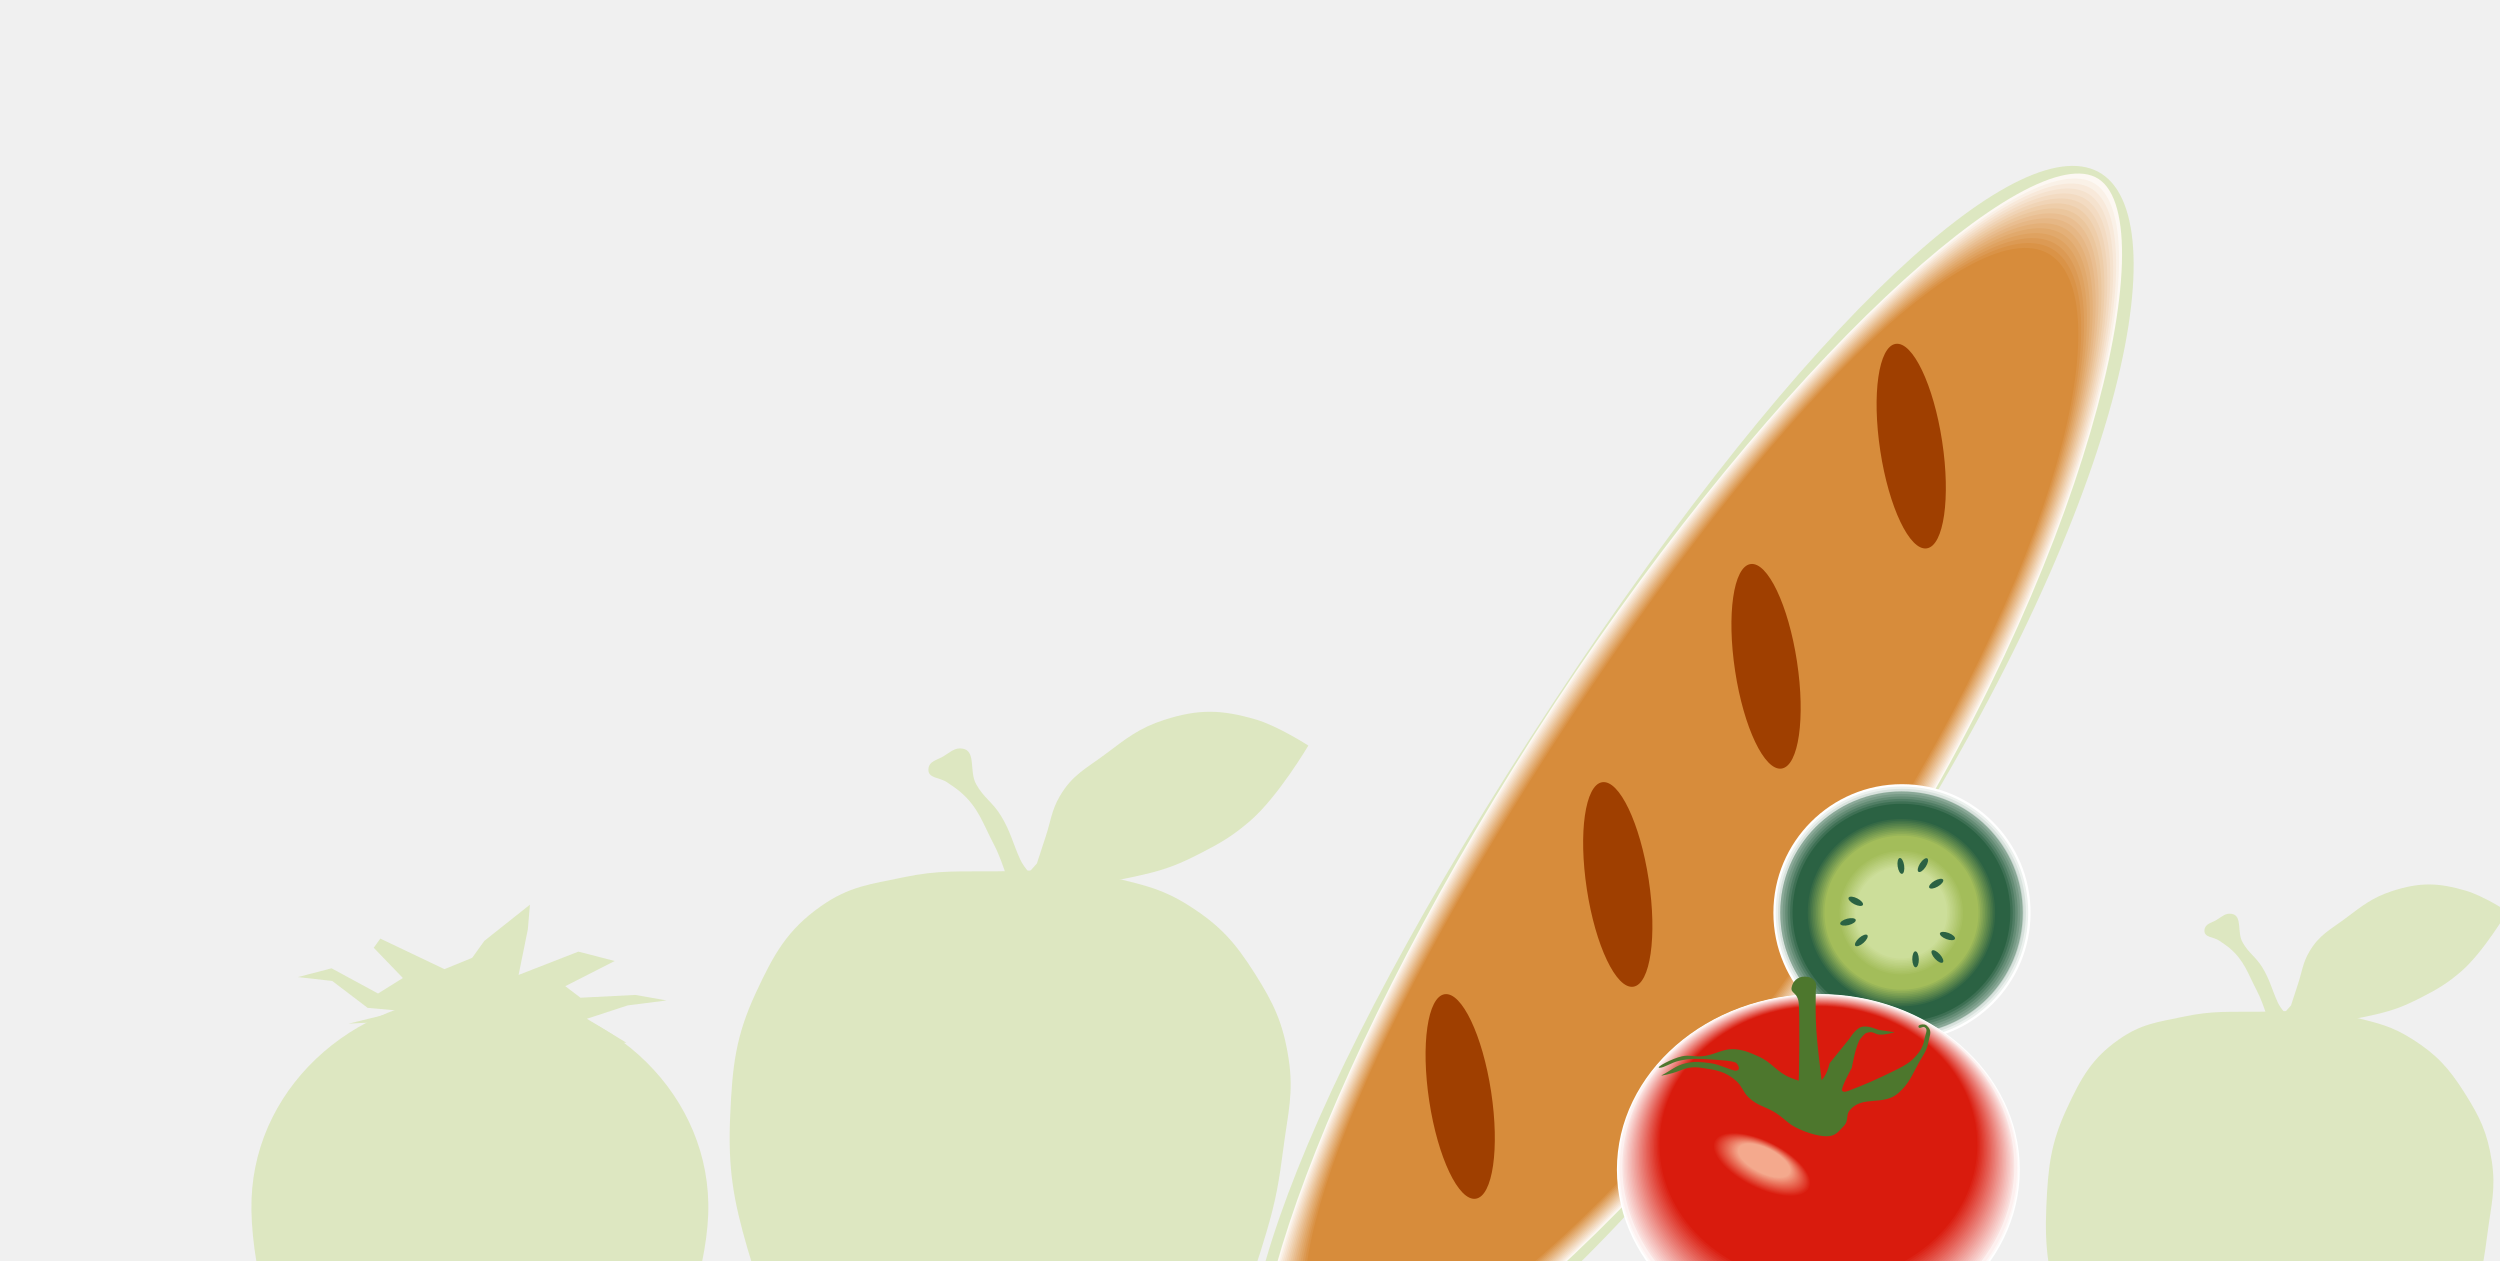
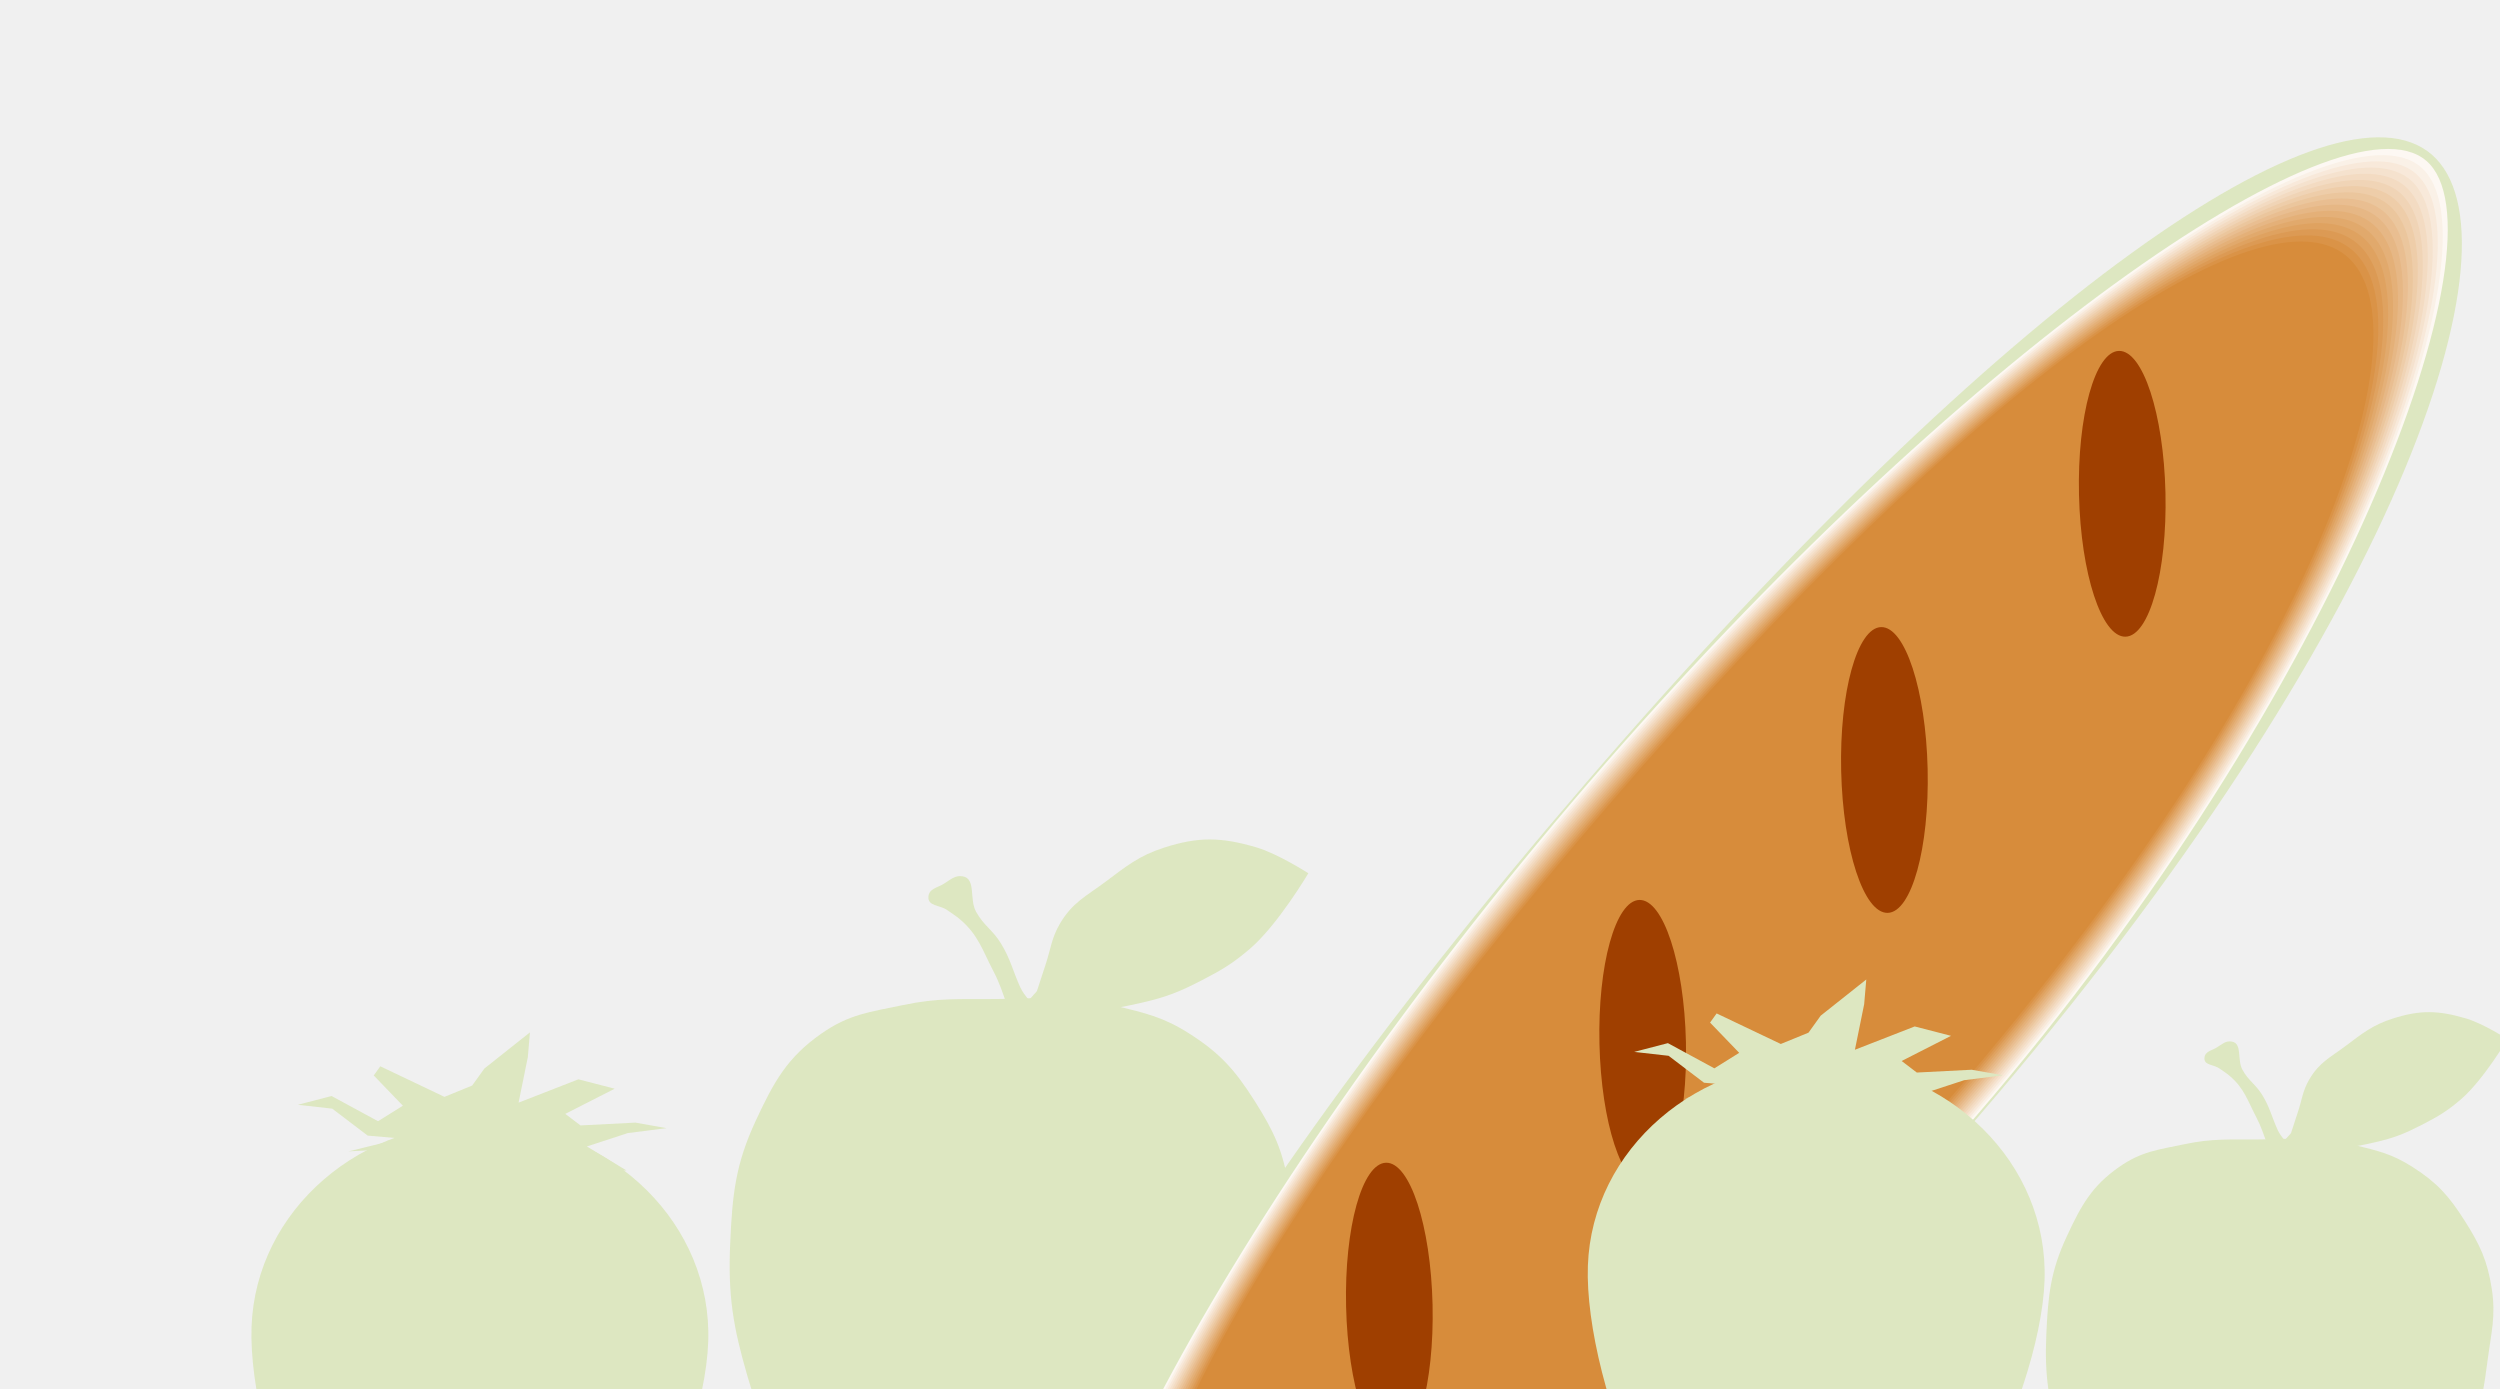
- <svg xmlns="http://www.w3.org/2000/svg" width="1390" height="701" viewBox="0 0 1390 701" fill="none">
-   <path d="M1178.02 577.984C1190.58 569.15 1199.75 568.302 1214.38 565.214C1230.36 561.841 1239.69 562.702 1255.94 562.525C1276.67 562.3 1288.75 560.602 1308.92 565.592C1322.03 568.833 1329.84 570.478 1341.41 577.864C1354.9 586.469 1361.58 593.837 1370.45 607.867C1378.81 621.071 1382.98 629.74 1385.43 645.615C1387.77 660.782 1385.13 669.737 1383.15 685.012C1381.21 699.913 1379.83 708.342 1375.56 722.676C1369.01 744.668 1364.45 757.546 1351.23 775.673C1343.49 786.282 1337.95 791.156 1328.56 800.035C1317.61 810.385 1313.14 822.439 1298.81 824.191C1294.17 824.757 1291.32 825.074 1286.91 823.502C1280.65 821.272 1280.34 813.586 1273.97 811.75C1270.89 810.861 1268.96 810.767 1265.79 811.277C1257.18 812.663 1257.31 825.01 1248.83 827.207C1243.65 828.55 1240.41 827.802 1235.26 826.422C1226.84 824.163 1224.86 811.415 1216.41 813.717C1212.9 814.673 1208.46 818.962 1208.46 818.962C1208.46 818.962 1205.42 820.008 1199.72 818.456C1194.03 816.904 1177.32 795.117 1166.49 777.207C1156.18 760.165 1151.19 749.646 1145.52 730.147C1139.04 707.872 1136.72 694.236 1137.76 670.811C1138.73 649.101 1140.08 635.906 1149.12 616.453C1157.16 599.142 1163.06 588.502 1178.02 577.984Z" fill="#DDE7C1" />
-   <path d="M1276.66 563.036L1261.24 579.104L1259.62 574.94L1273.79 559.026C1273.79 559.026 1276.05 551.979 1277.56 547.486C1279.99 540.265 1280.2 535.573 1284.01 529.09C1289.55 519.653 1295.66 516.926 1304.12 510.581C1313.66 503.43 1319.18 498.928 1330.26 495.36C1345.58 490.426 1355.7 490.735 1371.04 495.233C1380.64 498.048 1394.18 506.748 1394.18 506.748C1394.18 506.748 1380.68 529.533 1368.45 540.082C1360.75 546.719 1355.79 549.639 1346.93 554.214C1337.2 559.237 1331.41 561.588 1320.9 564.014C1308.63 566.847 1301.25 568.282 1288.9 566.232C1284.04 565.425 1276.66 563.036 1276.66 563.036Z" fill="#DDE7C1" />
-   <path d="M1234.03 523.093C1230.78 520.762 1225.37 521.437 1225.67 517.183C1225.93 513.568 1229.51 513.239 1232.42 511.468C1235.5 509.596 1237.44 507.503 1240.9 508.114C1246.91 509.177 1243.68 518.156 1246.82 523.834C1250.22 529.996 1254.14 531.83 1257.81 537.811C1262.11 544.83 1262.98 549.729 1266.41 557.304C1269.79 564.782 1282.09 572.515 1275.24 576.358C1271.78 578.299 1269.25 580.532 1265.34 575.784C1261.43 571.037 1259.66 560.095 1254.78 550.752C1249.7 541.038 1247.85 534.157 1239.79 527.271C1237.66 525.455 1236.28 524.714 1234.03 523.093Z" fill="#DDE7C1" />
-   <path d="M456.451 503.837C472.199 492.762 483.697 491.699 502.038 487.828C522.078 483.599 533.77 484.678 554.143 484.457C580.133 484.175 595.271 482.046 620.561 488.301C636.992 492.365 646.778 494.427 661.292 503.686C678.203 514.474 686.569 523.71 697.697 541.299C708.17 557.853 713.401 568.721 716.47 588.621C719.403 607.636 716.099 618.862 713.612 638.012C711.186 656.692 709.451 667.259 704.098 685.23C695.886 712.799 690.17 728.943 673.597 751.668C663.897 764.968 656.945 771.078 645.173 782.209C631.45 795.185 625.849 810.296 607.879 812.492C602.073 813.202 598.496 813.599 592.964 811.629C585.116 808.834 584.733 799.198 576.747 796.896C572.878 795.781 570.468 795.663 566.493 796.303C555.695 798.04 555.857 813.519 545.228 816.274C538.737 817.957 534.665 817.02 528.216 815.29C517.661 812.458 515.182 796.477 504.586 799.362C500.182 800.561 494.618 805.937 494.618 805.937C494.618 805.937 490.801 807.249 483.665 805.303C476.529 803.358 455.578 776.044 441.997 753.591C429.074 732.227 422.824 719.04 415.715 694.595C407.594 666.669 404.683 649.575 405.99 620.209C407.202 592.992 408.887 576.45 420.223 552.063C430.31 530.361 437.702 517.022 456.451 503.837Z" fill="#DDE7C1" />
-   <path d="M580.119 485.099L560.788 505.242L558.755 500.021L576.517 480.071C576.517 480.071 579.355 471.237 581.247 465.604C584.288 456.552 584.554 450.669 589.329 442.542C596.279 430.711 603.93 427.293 614.545 419.339C626.507 410.374 633.42 404.73 647.308 400.257C666.512 394.071 679.202 394.459 698.437 400.097C710.476 403.626 727.444 414.533 727.444 414.533C727.444 414.533 710.526 443.098 695.183 456.323C685.53 464.643 679.315 468.303 668.209 474.039C656.014 480.336 648.753 483.283 635.58 486.324C620.197 489.876 610.945 491.675 595.457 489.105C589.363 488.094 580.119 485.099 580.119 485.099Z" fill="#DDE7C1" />
-   <path d="M526.669 435.025C522.598 432.102 515.817 432.948 516.199 427.615C516.524 423.083 521.008 422.671 524.658 420.451C528.517 418.103 530.947 415.48 535.282 416.246C542.82 417.579 538.769 428.835 542.704 435.953C546.975 443.678 551.888 445.977 556.481 453.476C561.872 462.274 562.967 468.416 567.263 477.912C571.505 487.287 586.925 496.982 578.337 501.799C573.998 504.232 570.826 507.032 565.923 501.081C561.019 495.129 558.808 481.412 552.688 469.698C546.326 457.521 544 448.895 533.892 440.262C531.225 437.985 529.498 437.056 526.669 435.025Z" fill="#DDE7C1" />
-   <path d="M139.861 666.713C137.535 731.644 189.462 870.658 259.578 872.971C329.693 875.284 391.446 740.02 393.773 675.089C396.099 610.158 341.144 555.646 271.028 553.333C200.913 551.02 142.187 601.782 139.861 666.713Z" fill="#DDE7C1" />
-   <path d="M295.97 564.741L280.027 567.244L265.913 586.885L258.474 569.982L246.01 566.13L219.41 577.404L218.667 567.841L193.777 569.166L222.849 562.021L204.433 560.394L184.731 545.417L165.611 543.255L184.349 538.378L210.183 552.393L223.995 543.771L207.791 526.953L211.451 521.861L247.116 538.851L262.517 532.561L269.312 523.105L294.645 502.994L293.479 516.73L288.331 542.062L321.585 529.098L341.77 534.319L314.306 548.311L322.75 554.73L353.249 553.169L370.62 556.251L349.067 558.988L326.308 566.433L348.282 579.763L325.845 580.704L295.97 564.741Z" fill="#DDE7C1" />
-   <path d="M1168.66 96.732C1211.47 124.957 1179.72 287.857 1036.83 504.57C893.948 721.282 750.61 823.941 707.801 795.716C664.993 767.49 720.897 607.185 863.782 390.472C1006.67 173.76 1125.85 68.507 1168.66 96.732Z" fill="#DDE7C1" />
-   <path d="M1036.09 504.165C1160.93 314.829 1204.28 124.207 1166.88 99.548C1129.48 74.888 989.242 201.632 864.407 390.969C739.572 580.305 672.257 768.353 709.658 793.012C747.059 817.672 911.257 693.501 1036.09 504.165Z" fill="#FDF8F3" />
-   <path d="M1035.35 503.765C1160.19 314.428 1202.5 127.026 1165.1 102.367C1127.7 77.707 989.867 202.133 865.032 391.469C740.197 580.805 674.114 765.653 711.515 790.313C748.916 814.972 910.516 693.101 1035.35 503.765Z" fill="#FAF1E7" />
-   <path d="M1034.61 503.358C1159.45 314.022 1200.72 129.84 1163.32 105.18C1125.92 80.521 990.496 202.627 865.661 391.963C740.827 581.299 675.975 762.948 713.376 787.608C750.777 812.267 909.779 692.694 1034.61 503.358Z" fill="#F8E9DA" />
-   <path d="M1033.86 502.957C1158.7 313.621 1198.93 132.659 1161.53 108C1124.13 83.34 991.114 203.127 866.279 392.463C741.444 581.799 677.824 760.249 715.225 784.908C752.626 809.568 909.03 692.293 1033.86 502.957Z" fill="#F5E2CE" />
-   <path d="M1033.13 502.55C1157.96 313.214 1197.15 135.472 1159.75 110.812C1122.35 86.153 991.743 203.62 866.908 392.956C742.073 582.293 679.684 757.542 717.085 782.202C754.486 806.862 908.293 691.886 1033.13 502.55Z" fill="#F3DBC2" />
-   <path d="M1032.38 502.147C1157.22 312.811 1195.37 138.289 1157.97 113.629C1120.57 88.97 992.364 204.118 867.529 393.455C742.695 582.791 681.537 754.841 718.938 779.501C756.339 804.16 907.548 691.483 1032.38 502.147Z" fill="#F0D4B6" />
-   <path d="M1031.64 501.741C1156.48 312.405 1193.59 141.104 1156.18 116.444C1118.78 91.784 992.989 204.614 868.155 393.95C743.32 583.286 683.394 752.137 720.795 776.796C758.196 801.456 906.807 691.078 1031.64 501.741Z" fill="#EECDA9" />
-   <path d="M1030.9 501.341C1155.74 312.005 1191.8 143.923 1154.4 119.263C1117 94.604 993.615 205.114 868.78 394.45C743.945 583.786 685.251 749.437 722.652 774.097C760.053 798.757 906.066 690.677 1030.9 501.341Z" fill="#EBC69D" />
-   <path d="M1030.16 500.936C1154.99 311.6 1190.02 146.738 1152.62 122.079C1115.22 97.419 994.24 205.61 869.405 394.946C744.57 584.282 687.107 746.734 724.508 771.394C761.91 796.053 905.325 690.272 1030.16 500.936Z" fill="#E9BE91" />
-   <path d="M1029.41 500.533C1154.25 311.197 1188.24 149.555 1150.83 124.896C1113.43 100.236 994.861 206.108 870.026 395.444C745.192 584.781 688.96 744.033 726.361 768.692C763.762 793.352 904.58 689.87 1029.41 500.533Z" fill="#E6B785" />
-   <path d="M1028.67 500.129C1153.5 310.793 1186.45 152.371 1149.05 127.711C1111.65 103.052 995.483 206.604 870.648 395.941C745.813 585.277 690.813 741.329 728.214 765.989C765.615 790.649 903.835 689.465 1028.67 500.129Z" fill="#E4B078" />
-   <path d="M1027.93 499.722C1152.77 310.386 1184.67 155.184 1147.27 130.525C1109.87 105.865 996.112 207.099 871.277 396.435C746.442 585.771 692.674 738.624 730.075 763.284C767.476 787.943 903.098 689.058 1027.93 499.722Z" fill="#E1A96C" />
-   <path d="M1027.19 499.319C1152.03 309.983 1182.89 158.001 1145.49 133.341C1108.09 108.682 996.737 207.596 871.902 396.932C747.067 586.268 694.531 735.922 731.932 760.581C769.333 785.241 902.357 688.655 1027.19 499.319Z" fill="#DFA260" />
-   <path d="M1026.45 498.914C1151.28 309.578 1181.11 160.816 1143.71 136.157C1106.31 111.497 997.362 208.092 872.527 397.428C747.693 586.764 696.387 733.218 733.788 757.878C771.189 782.538 901.615 688.25 1026.45 498.914Z" fill="#DC9A54" />
-   <path d="M1025.71 498.513C1150.54 309.177 1179.33 163.635 1141.93 138.976C1104.52 114.316 997.987 208.592 873.153 397.928C748.318 587.265 698.244 730.519 735.645 755.179C773.046 779.838 900.874 687.85 1025.71 498.513Z" fill="#DA9347" />
-   <path d="M1140.14 141.791C1177.54 166.451 1149.8 308.773 1024.97 498.109C900.133 687.445 774.903 777.135 737.502 752.475C700.101 727.816 748.943 587.761 873.778 398.425C998.613 209.089 1102.74 117.132 1140.14 141.791Z" fill="#D78C3B" />
-   <ellipse cx="811.871" cy="609.639" rx="57.506" ry="17.401" transform="rotate(-98.6455 811.871 609.639)" fill="#9F3F00" />
-   <ellipse cx="899.481" cy="491.762" rx="57.506" ry="17.401" transform="rotate(-98.6455 899.481 491.762)" fill="#9F3F00" />
-   <ellipse cx="981.926" cy="370.471" rx="57.506" ry="17.401" transform="rotate(-98.6455 981.926 370.471)" fill="#9F3F00" />
-   <ellipse cx="1062.64" cy="248.045" rx="57.506" ry="17.401" transform="rotate(-98.6455 1062.64 248.045)" fill="#9F3F00" />
-   <circle cx="1057.5" cy="507.5" r="71.5" fill="white" />
-   <circle cx="1057.49" cy="507.496" r="70.204" fill="#ECF1EE" />
-   <circle cx="1057.5" cy="507.492" r="68.909" fill="#D8E2DD" />
-   <circle cx="1057.49" cy="507.488" r="67.613" fill="#C5D4CC" />
-   <circle cx="1057.49" cy="507.483" r="66.317" fill="#B2C6BA" />
-   <circle cx="1057.48" cy="507.478" r="65.021" fill="#9FB8A9" />
-   <circle cx="1057.23" cy="507.473" r="67.406" fill="#8BA998" />
-   <circle cx="1057.22" cy="507.468" r="66.036" fill="#789B87" />
-   <circle cx="1057.22" cy="507.464" r="64.665" fill="#658D76" />
-   <circle cx="1057.21" cy="507.459" r="63.295" fill="#517E65" />
-   <circle cx="1057.21" cy="507.454" r="61.924" fill="#3E7054" />
-   <circle cx="1057.2" cy="507.449" r="60.554" fill="#2B6243" />
-   <circle cx="1057.2" cy="507.451" r="52.991" fill="#2B6243" />
-   <circle cx="1057.2" cy="507.451" r="52.064" fill="#366A45" />
-   <circle cx="1057.2" cy="507.451" r="51.138" fill="#417247" />
-   <circle cx="1057.2" cy="507.45" r="50.212" fill="#4C7B49" />
-   <circle cx="1057.2" cy="507.45" r="49.286" fill="#57834B" />
-   <circle cx="1057.2" cy="507.449" r="48.359" fill="#618B4D" />
-   <circle cx="1057.21" cy="507.451" r="47.433" fill="#6C944F" />
-   <circle cx="1057.2" cy="507.451" r="46.507" fill="#779C51" />
-   <circle cx="1057.2" cy="507.451" r="45.581" fill="#82A454" />
-   <circle cx="1057.21" cy="507.451" r="44.654" fill="#8DAC56" />
-   <circle cx="1057.2" cy="507.45" r="43.728" fill="#98B558" />
-   <circle cx="1057.21" cy="507.449" r="42.802" fill="#A3BD5A" />
-   <circle cx="1057.1" cy="507.451" r="35.178" fill="#A3BD5A" />
-   <circle cx="1057.1" cy="507.447" r="34.303" fill="#A7C060" />
-   <circle cx="1057.09" cy="507.442" r="33.429" fill="#ABC366" />
-   <circle cx="1057.09" cy="507.437" r="32.554" fill="#AEC66B" />
-   <circle cx="1057.09" cy="507.431" r="31.68" fill="#B2C971" />
-   <circle cx="1057.08" cy="507.427" r="30.805" fill="#B6CC77" />
-   <circle cx="1057.07" cy="507.422" r="29.931" fill="#BACF7D" />
-   <circle cx="1057.07" cy="507.418" r="29.056" fill="#BDD283" />
-   <circle cx="1057.06" cy="507.414" r="28.182" fill="#C1D588" />
-   <circle cx="1057.06" cy="507.409" r="27.308" fill="#C5D88E" />
-   <circle cx="1057.06" cy="507.404" r="26.433" fill="#C9DB94" />
-   <circle cx="1057.05" cy="507.401" r="25.558" fill="#CCDE9A" />
-   <ellipse cx="1.823" cy="4.456" rx="1.823" ry="4.456" transform="matrix(-0.660699 -0.750651 -0.750651 0.660699 1039.45 521.292)" fill="#2B6243" />
-   <ellipse cx="1031.8" cy="501.12" rx="1.823" ry="4.456" transform="rotate(116.833 1031.8 501.12)" fill="#2B6243" />
-   <ellipse cx="1.823" cy="4.456" rx="1.823" ry="4.456" transform="matrix(-0.250405 -0.968141 -0.968141 0.250405 1032.24 513.213)" fill="#2B6243" />
-   <ellipse cx="1076.52" cy="491.331" rx="1.823" ry="4.456" transform="rotate(-120.031 1076.52 491.331)" fill="#2B6243" />
-   <ellipse cx="1.823" cy="4.456" rx="1.823" ry="4.456" transform="matrix(0.989734 -0.142923 -0.142923 -0.989734 1055.73 486.121)" fill="#2B6243" />
-   <ellipse cx="1069.13" cy="481.005" rx="1.823" ry="4.456" transform="rotate(-146.882 1069.13 481.005)" fill="#2B6243" />
-   <ellipse cx="1.823" cy="4.456" rx="1.823" ry="4.456" transform="matrix(-0.3522 0.935925 0.935925 0.3522 1079.26 517.153)" fill="#2B6243" />
-   <ellipse cx="1065.05" cy="533.384" rx="1.823" ry="4.456" transform="rotate(-1.19166 1065.05 533.384)" fill="#2B6243" />
-   <ellipse cx="1.823" cy="4.456" rx="1.823" ry="4.456" transform="matrix(-0.736967 0.675929 0.675929 0.736967 1075.52 527.309)" fill="#2B6243" />
-   <ellipse cx="1011" cy="650.31" rx="112" ry="97.649" fill="white" />
-   <ellipse cx="1011" cy="649.864" rx="111.237" ry="96.984" fill="#FEF8F7" />
-   <ellipse cx="1011.01" cy="649.418" rx="110.475" ry="96.32" fill="#FDF0EF" />
-   <ellipse cx="1011" cy="648.526" rx="108.949" ry="94.99" fill="#FAE2E0" />
-   <ellipse cx="1011.01" cy="648.079" rx="108.187" ry="94.325" fill="#F9DAD8" />
-   <ellipse cx="1011.01" cy="647.633" rx="107.424" ry="93.66" fill="#F8D3D0" />
-   <ellipse cx="1011.01" cy="647.187" rx="106.661" ry="92.995" fill="#F7CBC8" />
-   <ellipse cx="1011.01" cy="646.741" rx="105.899" ry="92.33" fill="#F5C4C1" />
-   <ellipse cx="1011.01" cy="646.295" rx="105.136" ry="91.665" fill="#F4BDB9" />
-   <ellipse cx="1011.01" cy="645.849" rx="104.374" ry="91" fill="#F3B5B1" />
-   <ellipse cx="1011.01" cy="645.403" rx="103.611" ry="90.335" fill="#F2AEA9" />
-   <ellipse cx="1011.02" cy="644.956" rx="102.848" ry="89.67" fill="#F0A7A1" />
-   <ellipse cx="1011.02" cy="644.51" rx="102.086" ry="89.005" fill="#EF9F9A" />
-   <ellipse cx="1011.02" cy="644.065" rx="101.323" ry="88.34" fill="#EE9892" />
-   <ellipse cx="1011.02" cy="643.619" rx="100.56" ry="87.675" fill="#ED918A" />
-   <ellipse cx="1011.02" cy="643.173" rx="99.798" ry="87.011" fill="#EC8982" />
-   <ellipse cx="1011.02" cy="642.727" rx="99.035" ry="86.346" fill="#EA827A" />
-   <ellipse cx="1011.03" cy="642.28" rx="98.272" ry="85.681" fill="#E97A73" />
-   <ellipse cx="1011.03" cy="641.834" rx="97.51" ry="85.016" fill="#E8736B" />
-   <ellipse cx="1011.02" cy="641.388" rx="96.747" ry="84.351" fill="#E76C63" />
-   <ellipse cx="1011.03" cy="640.942" rx="95.984" ry="83.686" fill="#E6645B" />
-   <ellipse cx="1011.03" cy="640.497" rx="95.222" ry="83.021" fill="#E45D53" />
-   <ellipse cx="1011.03" cy="640.049" rx="94.459" ry="82.356" fill="#E3564C" />
-   <ellipse cx="1011.03" cy="639.603" rx="93.697" ry="81.691" fill="#E24E44" />
-   <ellipse cx="1011.04" cy="639.157" rx="92.934" ry="81.026" fill="#E1473C" />
-   <ellipse cx="1011.03" cy="638.711" rx="92.171" ry="80.361" fill="#E04034" />
-   <ellipse cx="1011.03" cy="638.266" rx="91.409" ry="79.696" fill="#DE382C" />
-   <ellipse cx="1011.04" cy="637.819" rx="90.646" ry="79.031" fill="#DD3125" />
-   <ellipse cx="1011.04" cy="637.373" rx="89.883" ry="78.367" fill="#DC2A1D" />
-   <ellipse cx="1011.04" cy="636.927" rx="89.121" ry="77.702" fill="#DB2215" />
-   <ellipse cx="1011.04" cy="636.481" rx="88.358" ry="77.037" fill="#D91B0D" />
-   <ellipse cx="979.594" cy="647.527" rx="29.782" ry="13.172" transform="rotate(26.5397 979.594 647.527)" fill="#D91B0D" />
-   <ellipse cx="979.654" cy="647.421" rx="29.122" ry="12.881" transform="rotate(26.5397 979.654 647.421)" fill="#DB2213" />
-   <ellipse cx="979.714" cy="647.314" rx="28.463" ry="12.589" transform="rotate(26.5397 979.714 647.314)" fill="#DC2819" />
-   <ellipse cx="979.774" cy="647.207" rx="27.804" ry="12.298" transform="rotate(26.5397 979.774 647.207)" fill="#DD2F1F" />
-   <ellipse cx="979.838" cy="647.1" rx="27.145" ry="12.006" transform="rotate(26.5397 979.838 647.1)" fill="#DF3626" />
-   <ellipse cx="979.894" cy="646.992" rx="26.486" ry="11.715" transform="rotate(26.5397 979.894 646.992)" fill="#E03D2C" />
-   <ellipse cx="979.958" cy="646.886" rx="25.826" ry="11.423" transform="rotate(26.5397 979.958 646.886)" fill="#E14332" />
-   <ellipse cx="980.018" cy="646.78" rx="25.167" ry="11.132" transform="rotate(26.5397 980.018 646.78)" fill="#E24A38" />
-   <ellipse cx="980.078" cy="646.672" rx="24.508" ry="10.84" transform="rotate(26.5397 980.078 646.672)" fill="#E4513E" />
-   <ellipse cx="980.138" cy="646.566" rx="23.849" ry="10.549" transform="rotate(26.5397 980.138 646.566)" fill="#E55844" />
-   <ellipse cx="980.198" cy="646.46" rx="23.19" ry="10.257" transform="rotate(26.5397 980.198 646.46)" fill="#E65F4A" />
-   <ellipse cx="980.258" cy="646.352" rx="22.531" ry="9.965" transform="rotate(26.5397 980.258 646.352)" fill="#E76550" />
-   <ellipse cx="980.322" cy="646.245" rx="21.872" ry="9.674" transform="rotate(26.5397 980.322 646.245)" fill="#E96C56" />
-   <ellipse cx="980.383" cy="646.138" rx="21.212" ry="9.382" transform="rotate(26.5397 980.383 646.138)" fill="#EA735C" />
-   <ellipse cx="980.443" cy="646.032" rx="20.553" ry="9.091" transform="rotate(26.5397 980.443 646.032)" fill="#EB7A62" />
-   <ellipse cx="980.503" cy="645.925" rx="19.894" ry="8.799" transform="rotate(26.5397 980.503 645.925)" fill="#EC8068" />
-   <ellipse cx="980.567" cy="645.82" rx="19.235" ry="8.508" transform="rotate(26.5397 980.567 645.82)" fill="#EE876F" />
-   <ellipse cx="980.627" cy="645.712" rx="18.576" ry="8.216" transform="rotate(26.5397 980.627 645.712)" fill="#EF8E75" />
-   <ellipse cx="980.687" cy="645.606" rx="17.916" ry="7.924" transform="rotate(26.5397 980.687 645.606)" fill="#F0957B" />
-   <ellipse cx="980.747" cy="645.497" rx="17.257" ry="7.633" transform="rotate(26.5397 980.747 645.497)" fill="#F19B81" />
-   <ellipse cx="980.811" cy="645.391" rx="16.598" ry="7.341" transform="rotate(26.5397 980.811 645.391)" fill="#F3A287" />
-   <ellipse cx="980.867" cy="645.284" rx="15.939" ry="7.05" transform="rotate(26.5397 980.867 645.284)" fill="#F4A98D" />
-   <path d="M999.988 556.894C999.141 551.61 995.507 552.371 996.14 549.001C996.814 545.411 999.662 542.995 1003.32 543C1006.13 543.004 1008.56 543.958 1009.58 546.588C1010.15 548.085 1009.58 550.697 1009.58 550.697C1009.58 550.697 1009.43 560.32 1009.58 566.483C1009.97 582.435 1014.01 605.881 1013.16 607.186C1012.32 608.49 1008.23 611.067 1005.01 610.056C1002.02 609.116 999.662 607.708 999.988 603.794C1000.31 599.88 1000.84 562.177 999.988 556.894Z" fill="#4D772D" />
-   <path d="M1044.92 575.234C1048.27 575.488 1053.4 573.93 1053.4 573.93L1044.21 572.56C1044.21 572.56 1038.44 569.889 1034.94 570.995C1031.47 572.091 1028.29 577.518 1028.29 577.518L1017.27 591.151C1017.27 591.151 1015.71 598.952 1011.85 601.131C1008.28 603.146 1005.37 601.953 1001.35 601.131C999.093 600.669 997.888 600.141 995.741 599.304C987.808 596.213 985.352 590.69 977.542 587.302C973.004 585.333 970.389 584.016 965.474 583.453C957.761 582.571 953.716 586.772 945.97 587.302C941.777 587.589 939.323 586.45 935.207 587.302C929.83 588.415 920.009 593.695 922.683 593.695C925.358 593.695 929.096 590.847 933.446 589.846C940.18 588.296 944.226 588.652 951.124 589.063C956.777 589.4 964.235 589.846 965.474 591.151C966.713 592.455 967.757 594.869 965.474 595.26C963.191 595.651 956.901 591.93 951.124 591.151C945.772 590.429 942.563 589.961 937.295 591.151C931.572 592.443 929.02 595.288 923.857 597.869C922.683 598.456 929.553 597.019 932.924 595.651C937.834 593.66 940.726 592.939 945.97 593.695C954.039 594.857 959.431 595.66 965.474 601.131C968.699 604.051 969.02 607.022 972.128 610.067C977.164 615.004 981.908 615.168 987.783 619.069C992.019 621.882 993.777 624.413 998.285 626.766C1005.07 630.309 1013.29 632.311 1017.27 631.658C1021.25 631.006 1022.52 628.709 1025.22 625.983C1027.93 623.258 1026.28 620.031 1028.29 617.504C1035.3 608.694 1046.94 615.185 1055.43 607.784C1061.34 602.624 1062.95 598.041 1066.71 591.151C1069.1 586.779 1071.26 584.509 1072.13 579.605C1072.7 576.344 1074.36 573.567 1072.13 571.125C1071.45 570.385 1071.02 569.824 1070.04 569.625C1068.64 569.342 1066.13 569.826 1066.71 571.125C1067.25 572.309 1068.89 570.525 1070.04 571.125C1072.25 572.277 1070.45 575.056 1070.04 577.518C1069.17 582.649 1066.91 585.606 1063.38 589.063C1059.86 592.52 1052.36 595.736 1044.92 599.304C1038.57 602.353 1028.29 606.284 1028.29 606.284C1028.29 606.284 1024.83 607.915 1024.18 606.284C1023.53 604.653 1029.6 593.695 1029.6 593.695C1029.6 593.695 1031.88 580.518 1034.42 577.518C1036.97 574.517 1036.99 574.378 1039.31 573.93C1041.52 573.505 1042.68 575.064 1044.92 575.234Z" fill="#4D772D" />
+ <svg xmlns="http://www.w3.org/2000/svg" width="1390" height="772" viewBox="0 0 1390 772" fill="none">
+   <path d="M1178.02 648.983C1190.58 640.149 1199.75 639.301 1214.38 636.213C1230.36 632.84 1239.69 633.701 1255.94 633.524C1276.67 633.299 1288.75 631.601 1308.92 636.591C1322.03 639.832 1329.84 641.477 1341.41 648.863C1354.9 657.468 1361.58 664.836 1370.45 678.866C1378.81 692.07 1382.98 700.74 1385.43 716.614C1387.77 731.781 1385.13 740.736 1383.15 756.011C1381.21 770.912 1379.83 779.341 1375.56 793.676C1369.01 815.667 1364.45 828.545 1351.23 846.672C1343.49 857.281 1337.95 862.155 1328.56 871.034C1317.61 881.384 1313.14 893.438 1298.81 895.19C1294.17 895.756 1291.32 896.073 1286.91 894.501C1280.65 892.271 1280.34 884.585 1273.97 882.749C1270.89 881.86 1268.96 881.766 1265.79 882.276C1257.18 883.662 1257.31 896.009 1248.83 898.206C1243.65 899.549 1240.41 898.801 1235.26 897.421C1226.84 895.162 1224.86 882.415 1216.41 884.716C1212.9 885.672 1208.46 889.961 1208.46 889.961C1208.46 889.961 1205.42 891.007 1199.72 889.455C1194.03 887.903 1177.32 866.116 1166.49 848.206C1156.18 831.164 1151.19 820.645 1145.52 801.146C1139.04 778.871 1136.72 765.235 1137.76 741.81C1138.73 720.1 1140.08 706.905 1149.12 687.452C1157.16 670.141 1163.06 659.501 1178.02 648.983Z" fill="#DDE7C1" />
+   <path d="M1276.66 634.035L1261.24 650.103L1259.62 645.939L1273.79 630.025C1273.79 630.025 1276.05 622.978 1277.56 618.485C1279.99 611.264 1280.2 606.572 1284.01 600.089C1289.55 590.652 1295.66 587.925 1304.12 581.58C1313.66 574.429 1319.18 569.927 1330.26 566.359C1345.58 561.425 1355.7 561.734 1371.04 566.232C1380.64 569.047 1394.18 577.747 1394.18 577.747C1394.18 577.747 1380.68 600.532 1368.45 611.081C1360.75 617.718 1355.79 620.638 1346.93 625.213C1337.2 630.236 1331.41 632.587 1320.9 635.013C1308.63 637.846 1301.25 639.281 1288.9 637.231C1284.04 636.424 1276.66 634.035 1276.66 634.035Z" fill="#DDE7C1" />
+   <path d="M1234.03 594.092C1230.78 591.761 1225.37 592.436 1225.67 588.182C1225.93 584.567 1229.51 584.238 1232.42 582.467C1235.5 580.595 1237.44 578.502 1240.9 579.113C1246.91 580.176 1243.68 589.155 1246.82 594.833C1250.22 600.995 1254.14 602.829 1257.81 608.81C1262.11 615.829 1262.98 620.728 1266.41 628.303C1269.79 635.781 1282.09 643.514 1275.24 647.357C1271.78 649.298 1269.25 651.531 1265.34 646.783C1261.43 642.036 1259.66 631.094 1254.78 621.751C1249.7 612.037 1247.85 605.156 1239.79 598.27C1237.66 596.454 1236.28 595.713 1234.03 594.092Z" fill="#DDE7C1" />
+   <path d="M456.451 574.837C472.199 563.762 483.697 562.699 502.038 558.828C522.078 554.599 533.77 555.678 554.143 555.457C580.133 555.175 595.271 553.046 620.561 559.301C636.992 563.365 646.778 565.427 661.292 574.686C678.203 585.474 686.569 594.71 697.697 612.299C708.17 628.853 713.401 639.721 716.47 659.621C719.403 678.636 716.099 689.862 713.612 709.012C711.186 727.692 709.451 738.259 704.098 756.23C695.886 783.799 690.17 799.943 673.597 822.668C663.897 835.968 656.945 842.078 645.173 853.209C631.45 866.185 625.849 881.296 607.879 883.492C602.073 884.202 598.496 884.599 592.964 882.629C585.116 879.834 584.733 870.198 576.747 867.896C572.878 866.781 570.468 866.663 566.493 867.303C555.695 869.04 555.857 884.519 545.228 887.274C538.737 888.957 534.665 888.02 528.216 886.29C517.661 883.458 515.182 867.477 504.586 870.362C500.182 871.561 494.618 876.937 494.618 876.937C494.618 876.937 490.801 878.249 483.665 876.303C476.529 874.358 455.578 847.044 441.997 824.591C429.074 803.227 422.824 790.04 415.715 765.595C407.594 737.669 404.683 720.575 405.99 691.209C407.202 663.992 408.887 647.45 420.223 623.063C430.31 601.361 437.702 588.022 456.451 574.837Z" fill="#DDE7C1" />
+   <path d="M580.119 556.099L560.788 576.242L558.755 571.021L576.517 551.071C576.517 551.071 579.355 542.237 581.247 536.604C584.288 527.552 584.554 521.669 589.329 513.542C596.279 501.711 603.93 498.293 614.545 490.339C626.507 481.374 633.42 475.73 647.308 471.257C666.512 465.071 679.202 465.459 698.437 471.097C710.476 474.626 727.444 485.533 727.444 485.533C727.444 485.533 710.526 514.098 695.183 527.323C685.53 535.643 679.315 539.303 668.209 545.039C656.014 551.336 648.753 554.283 635.58 557.324C620.197 560.876 610.945 562.675 595.457 560.105C589.363 559.094 580.119 556.099 580.119 556.099Z" fill="#DDE7C1" />
+   <path d="M526.669 506.025C522.598 503.102 515.817 503.948 516.199 498.615C516.524 494.083 521.008 493.671 524.658 491.451C528.517 489.103 530.947 486.48 535.282 487.246C542.82 488.579 538.769 499.835 542.704 506.953C546.975 514.678 551.888 516.977 556.481 524.476C561.872 533.274 562.967 539.416 567.263 548.912C571.505 558.287 586.925 567.982 578.337 572.799C573.998 575.232 570.826 578.032 565.923 572.081C561.019 566.129 558.808 552.412 552.688 540.698C546.326 528.521 544 519.895 533.892 511.262C531.225 508.985 529.498 508.056 526.669 506.025Z" fill="#DDE7C1" />
+   <path d="M139.861 737.714C137.535 802.645 189.462 941.659 259.578 943.972C329.693 946.285 391.446 811.021 393.773 746.09C396.099 681.159 341.144 626.647 271.028 624.334C200.913 622.021 142.187 672.783 139.861 737.714Z" fill="#DDE7C1" />
+   <path d="M295.97 635.742L280.027 638.245L265.913 657.886L258.474 640.983L246.01 637.131L219.41 648.405L218.667 638.842L193.777 640.167L222.849 633.022L204.433 631.395L184.731 616.418L165.611 614.256L184.349 609.379L210.183 623.394L223.995 614.772L207.791 597.954L211.451 592.862L247.116 609.852L262.517 603.562L269.312 594.106L294.645 573.995L293.479 587.731L288.331 613.063L321.585 600.099L341.77 605.32L314.306 619.312L322.75 625.731L353.249 624.17L370.62 627.252L349.067 629.989L326.308 637.434L348.282 650.764L325.845 651.705L295.97 635.742Z" fill="#DDE7C1" />
+   <path d="M1351.96 85.86C1405.66 132.097 1333.4 349.769 1099.34 621.597C865.275 893.424 650.707 1008.85 597.011 962.611C543.315 916.375 648.213 706.518 882.276 434.69C1116.34 162.863 1298.26 39.624 1351.96 85.86Z" fill="#DDE7C1" />
+   <path d="M1098.39 620.911C1302.89 383.423 1395.93 129.8 1349.02 89.405C1302.11 49.009 1087.54 197.992 883.046 435.481C678.55 672.969 553.119 918.838 600.032 959.233C646.945 999.629 893.898 858.4 1098.39 620.911Z" fill="#FDF8F3" />
+   <path d="M1097.45 620.231C1301.94 382.742 1392.99 133.35 1346.08 92.954C1299.17 52.558 1088.31 198.787 883.815 436.276C679.319 673.765 556.141 915.465 603.054 955.86C649.967 996.256 892.954 857.72 1097.45 620.231Z" fill="#FAF1E7" />
+   <path d="M1096.51 619.544C1301 382.055 1390.06 136.892 1343.15 96.496C1296.23 56.101 1089.08 199.576 884.588 437.064C680.092 674.553 559.166 912.085 606.079 952.481C652.992 992.876 892.013 857.032 1096.51 619.544Z" fill="#F8E9DA" />
+   <path d="M1095.55 618.862C1300.05 381.374 1387.11 140.44 1340.19 100.045C1293.28 59.649 1089.84 200.37 885.345 437.859C680.85 675.347 562.176 908.711 609.089 949.107C656.002 989.502 891.057 856.351 1095.55 618.862Z" fill="#F5E2CE" />
+   <path d="M1094.62 618.174C1299.11 380.685 1384.18 143.982 1337.26 103.586C1290.35 63.191 1090.62 201.157 886.122 438.646C681.627 676.135 565.205 905.33 612.118 945.726C659.031 986.122 890.12 855.663 1094.62 618.174Z" fill="#F3DBC2" />
+   <path d="M1093.67 617.491C1298.16 380.002 1381.23 147.528 1334.32 107.133C1287.41 66.737 1091.38 201.949 886.888 439.438C682.392 676.927 568.222 901.955 615.135 942.35C662.049 982.746 889.171 854.979 1093.67 617.491Z" fill="#F0D4B6" />
+   <path d="M1092.72 616.804C1297.22 379.316 1378.29 151.072 1331.38 110.676C1284.47 70.281 1092.15 202.739 887.657 440.228C683.161 677.716 571.244 898.576 618.157 938.972C665.07 979.367 888.227 854.293 1092.72 616.804Z" fill="#EECDA9" />
+   <path d="M1091.78 616.124C1296.27 378.635 1375.35 154.621 1328.44 114.226C1281.53 73.83 1092.92 203.534 888.426 441.023C683.93 678.511 574.265 895.203 621.178 935.599C668.091 975.994 887.282 853.612 1091.78 616.124Z" fill="#EBC69D" />
+   <path d="M1090.83 615.439C1295.33 377.951 1372.42 158.167 1325.5 117.771C1278.59 77.375 1093.69 204.325 889.195 441.814C684.7 679.303 577.287 891.826 624.2 932.222C671.113 972.617 886.337 852.928 1090.83 615.439Z" fill="#E9BE91" />
+   <path d="M1089.88 614.756C1294.38 377.267 1369.47 161.713 1322.56 121.317C1275.64 80.922 1094.45 205.118 889.956 442.606C685.461 680.095 580.3 888.45 627.213 928.846C674.126 969.242 885.385 852.245 1089.88 614.756Z" fill="#E6B785" />
+   <path d="M1088.93 614.07C1293.43 376.581 1366.53 165.256 1319.61 124.861C1272.7 84.465 1095.22 205.907 890.722 443.396C686.226 680.884 583.318 885.072 630.231 925.467C677.144 965.863 884.436 851.558 1088.93 614.07Z" fill="#E4B078" />
+   <path d="M1087.99 613.382C1292.49 375.894 1363.59 168.799 1316.68 128.403C1269.76 88.008 1095.99 206.695 891.495 444.184C686.999 681.673 586.343 881.692 633.256 922.087C680.169 962.483 883.496 850.871 1087.99 613.382Z" fill="#E1A96C" />
+   <path d="M1087.05 612.699C1291.54 375.21 1360.65 172.345 1313.74 131.95C1266.83 91.554 1096.76 207.488 892.264 444.976C687.768 682.465 589.365 878.316 636.278 918.712C683.191 959.107 882.551 850.188 1087.05 612.699Z" fill="#DFA260" />
+   <path d="M1086.11 612.014C1290.6 374.525 1357.72 175.89 1310.8 135.494C1263.89 95.099 1097.53 208.278 893.037 445.767C688.541 683.255 592.39 874.938 639.303 915.334C686.216 955.729 881.61 849.502 1086.11 612.014Z" fill="#DC9A54" />
+   <path d="M1085.16 611.333C1289.65 373.844 1354.77 179.439 1307.86 139.044C1260.95 98.648 1098.3 209.073 893.802 446.562C689.307 684.051 595.408 871.565 642.321 911.961C689.234 952.357 880.662 848.822 1085.16 611.333Z" fill="#DA9347" />
+   <path d="M1304.93 142.588C1351.84 182.984 1288.71 373.159 1084.22 610.648C879.721 848.136 692.259 948.979 645.346 908.583C598.433 868.188 690.08 684.841 894.575 447.352C1099.07 209.863 1258.01 102.192 1304.93 142.588Z" fill="#D78C3B" />
+   <ellipse cx="772.466" cy="725.926" rx="79.468" ry="24.047" transform="rotate(-91.3126 772.466 725.926)" fill="#9F3F00" />
+   <ellipse cx="913.337" cy="579.815" rx="79.468" ry="24.047" transform="rotate(-91.3126 913.337 579.815)" fill="#9F3F00" />
+   <ellipse cx="1047.73" cy="428.112" rx="79.468" ry="24.047" transform="rotate(-91.3126 1047.73 428.112)" fill="#9F3F00" />
+   <ellipse cx="1179.96" cy="274.551" rx="79.468" ry="24.047" transform="rotate(-91.3126 1179.96 274.551)" fill="#9F3F00" />
+   <path d="M882.861 703.714C880.535 768.645 932.462 907.659 1002.58 909.972C1072.69 912.285 1134.45 777.021 1136.77 712.09C1139.1 647.159 1084.14 592.647 1014.03 590.334C943.913 588.021 885.187 638.783 882.861 703.714Z" fill="#DDE7C1" />
+   <path d="M1038.97 606.345L1023.03 608.848L1008.91 628.488L1001.47 611.585L989.01 607.734L962.41 619.008L961.667 609.444L936.777 610.77L965.849 603.625L947.433 601.998L927.731 587.02L908.611 584.858L927.349 579.981L953.183 593.996L966.995 585.374L950.791 568.557L954.451 563.465L990.116 580.454L1005.52 574.165L1012.31 564.708L1037.65 544.598L1036.48 558.333L1031.33 583.665L1064.58 570.701L1084.77 575.923L1057.31 589.914L1065.75 596.333L1096.25 594.772L1113.62 597.854L1092.07 600.592L1069.31 608.037L1091.28 621.367L1068.85 622.307L1038.97 606.345Z" fill="#DDE7C1" />
</svg>
